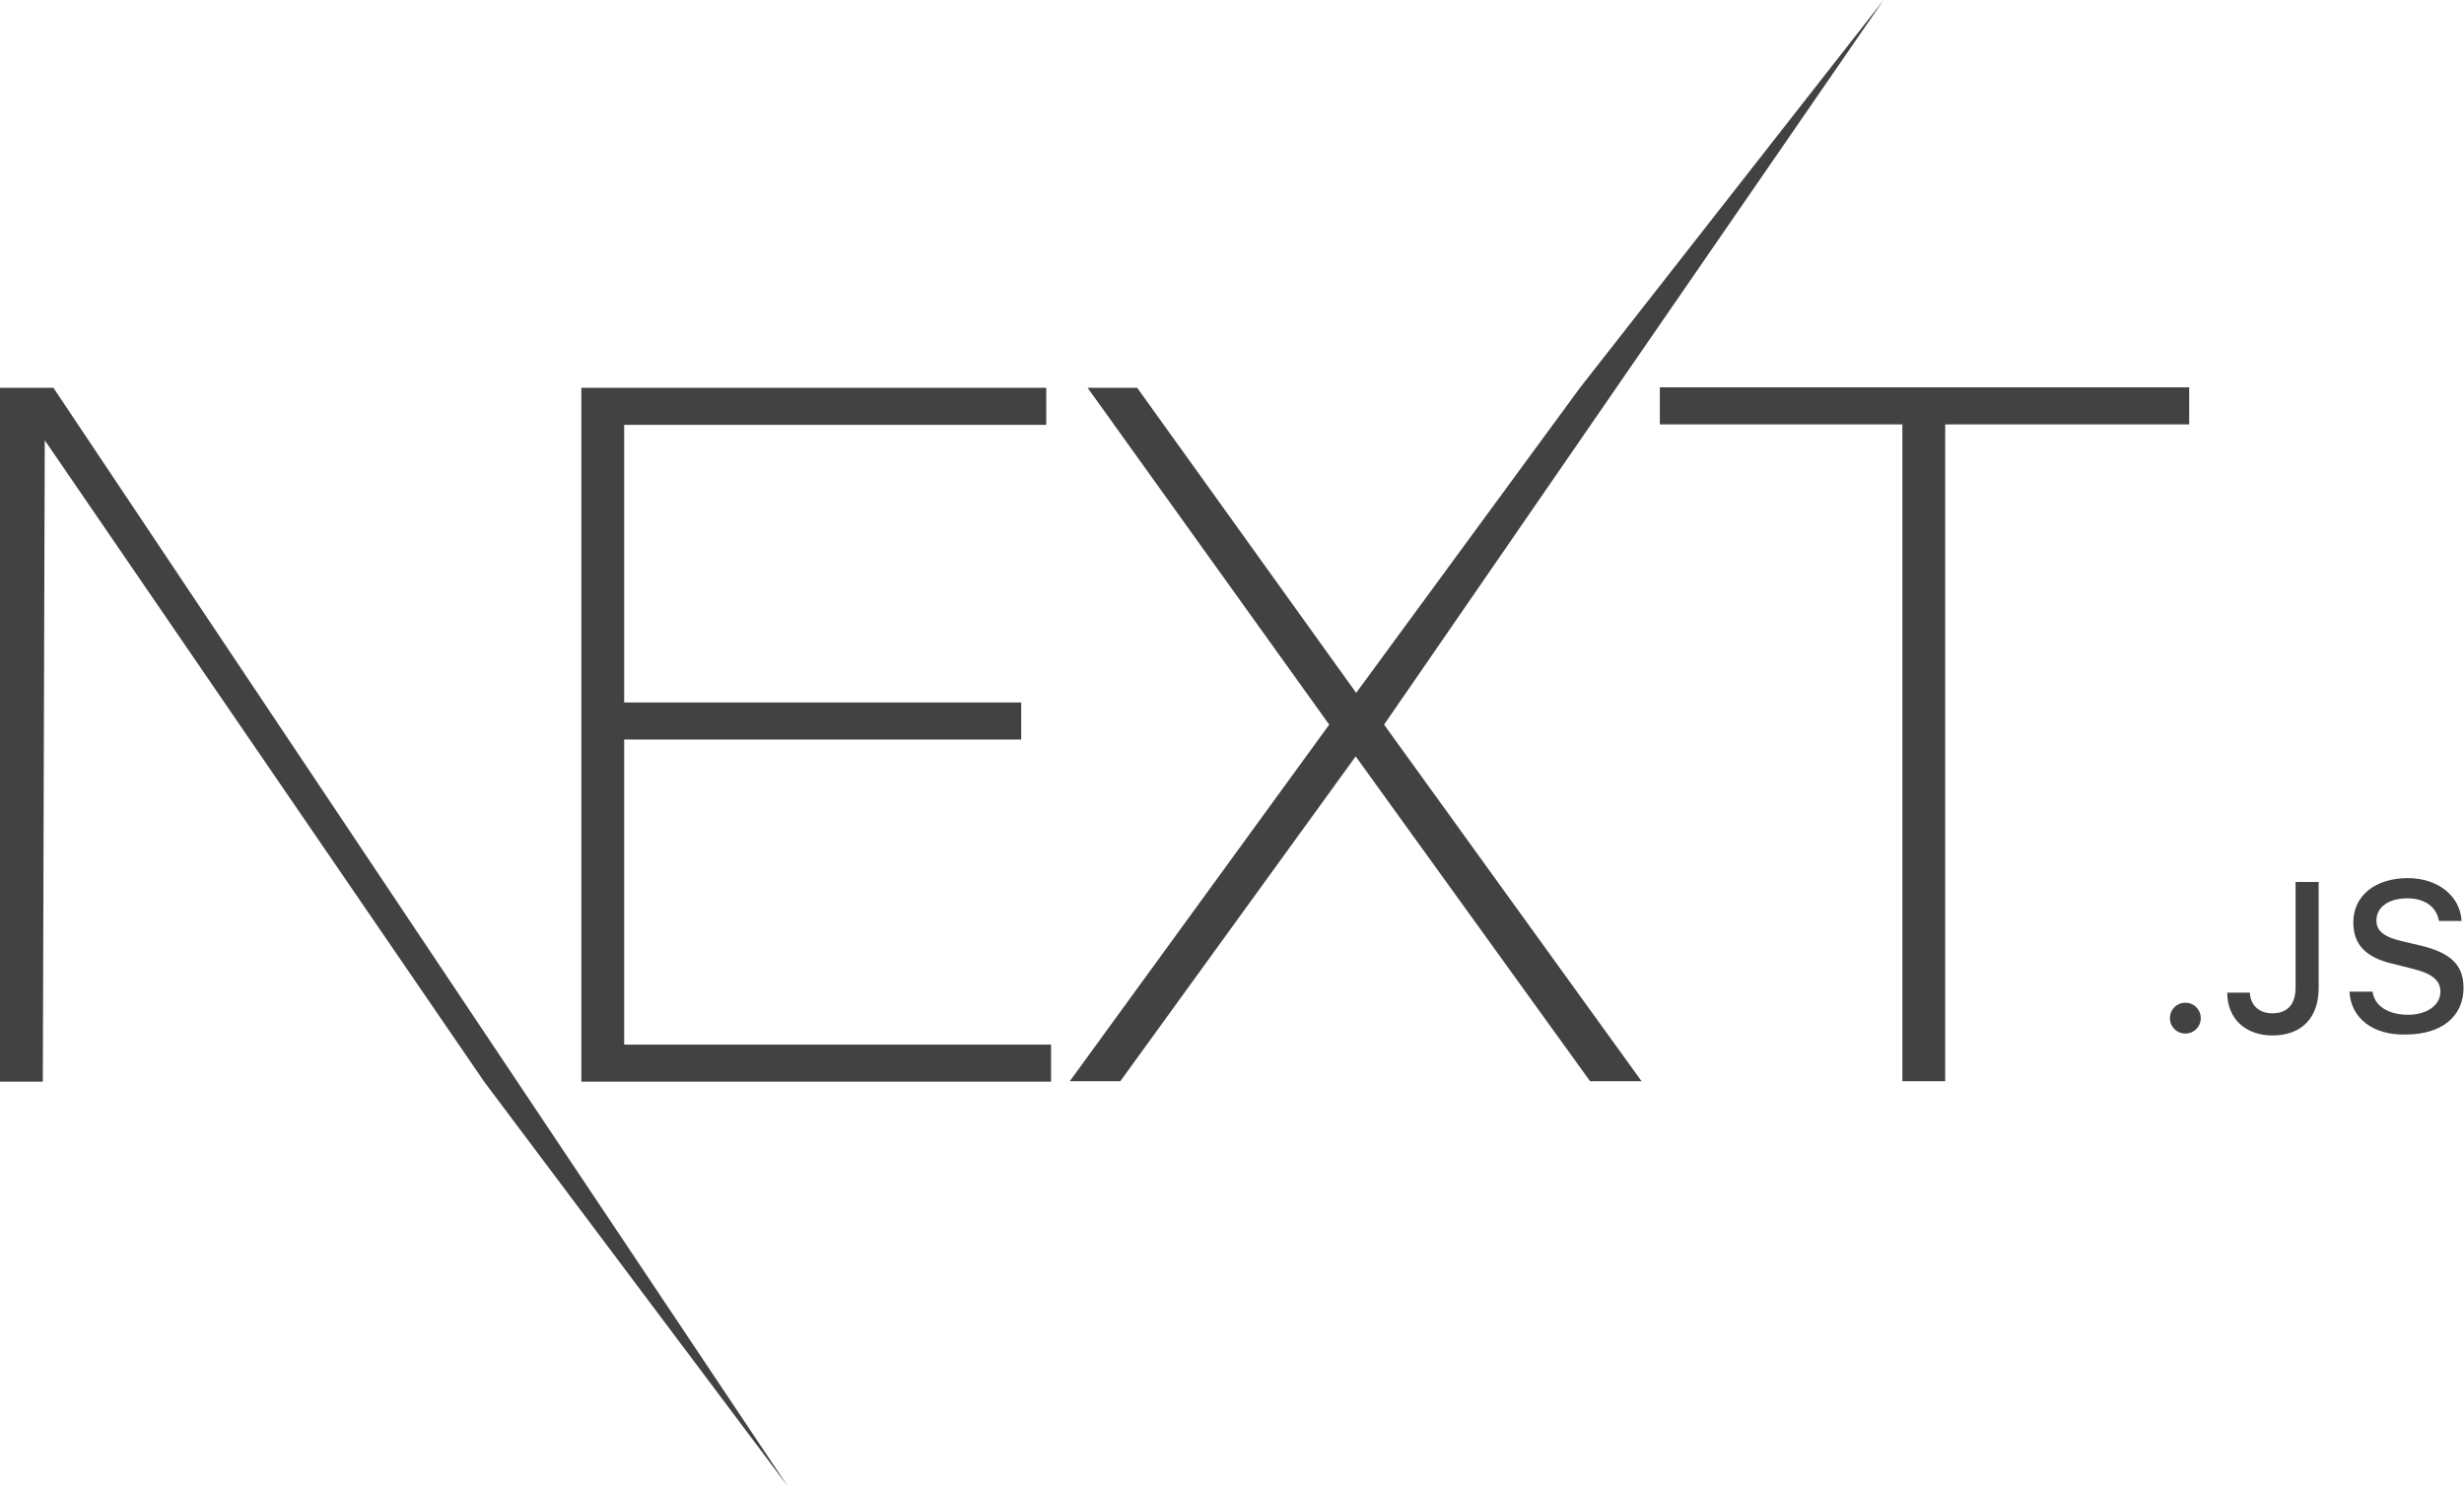
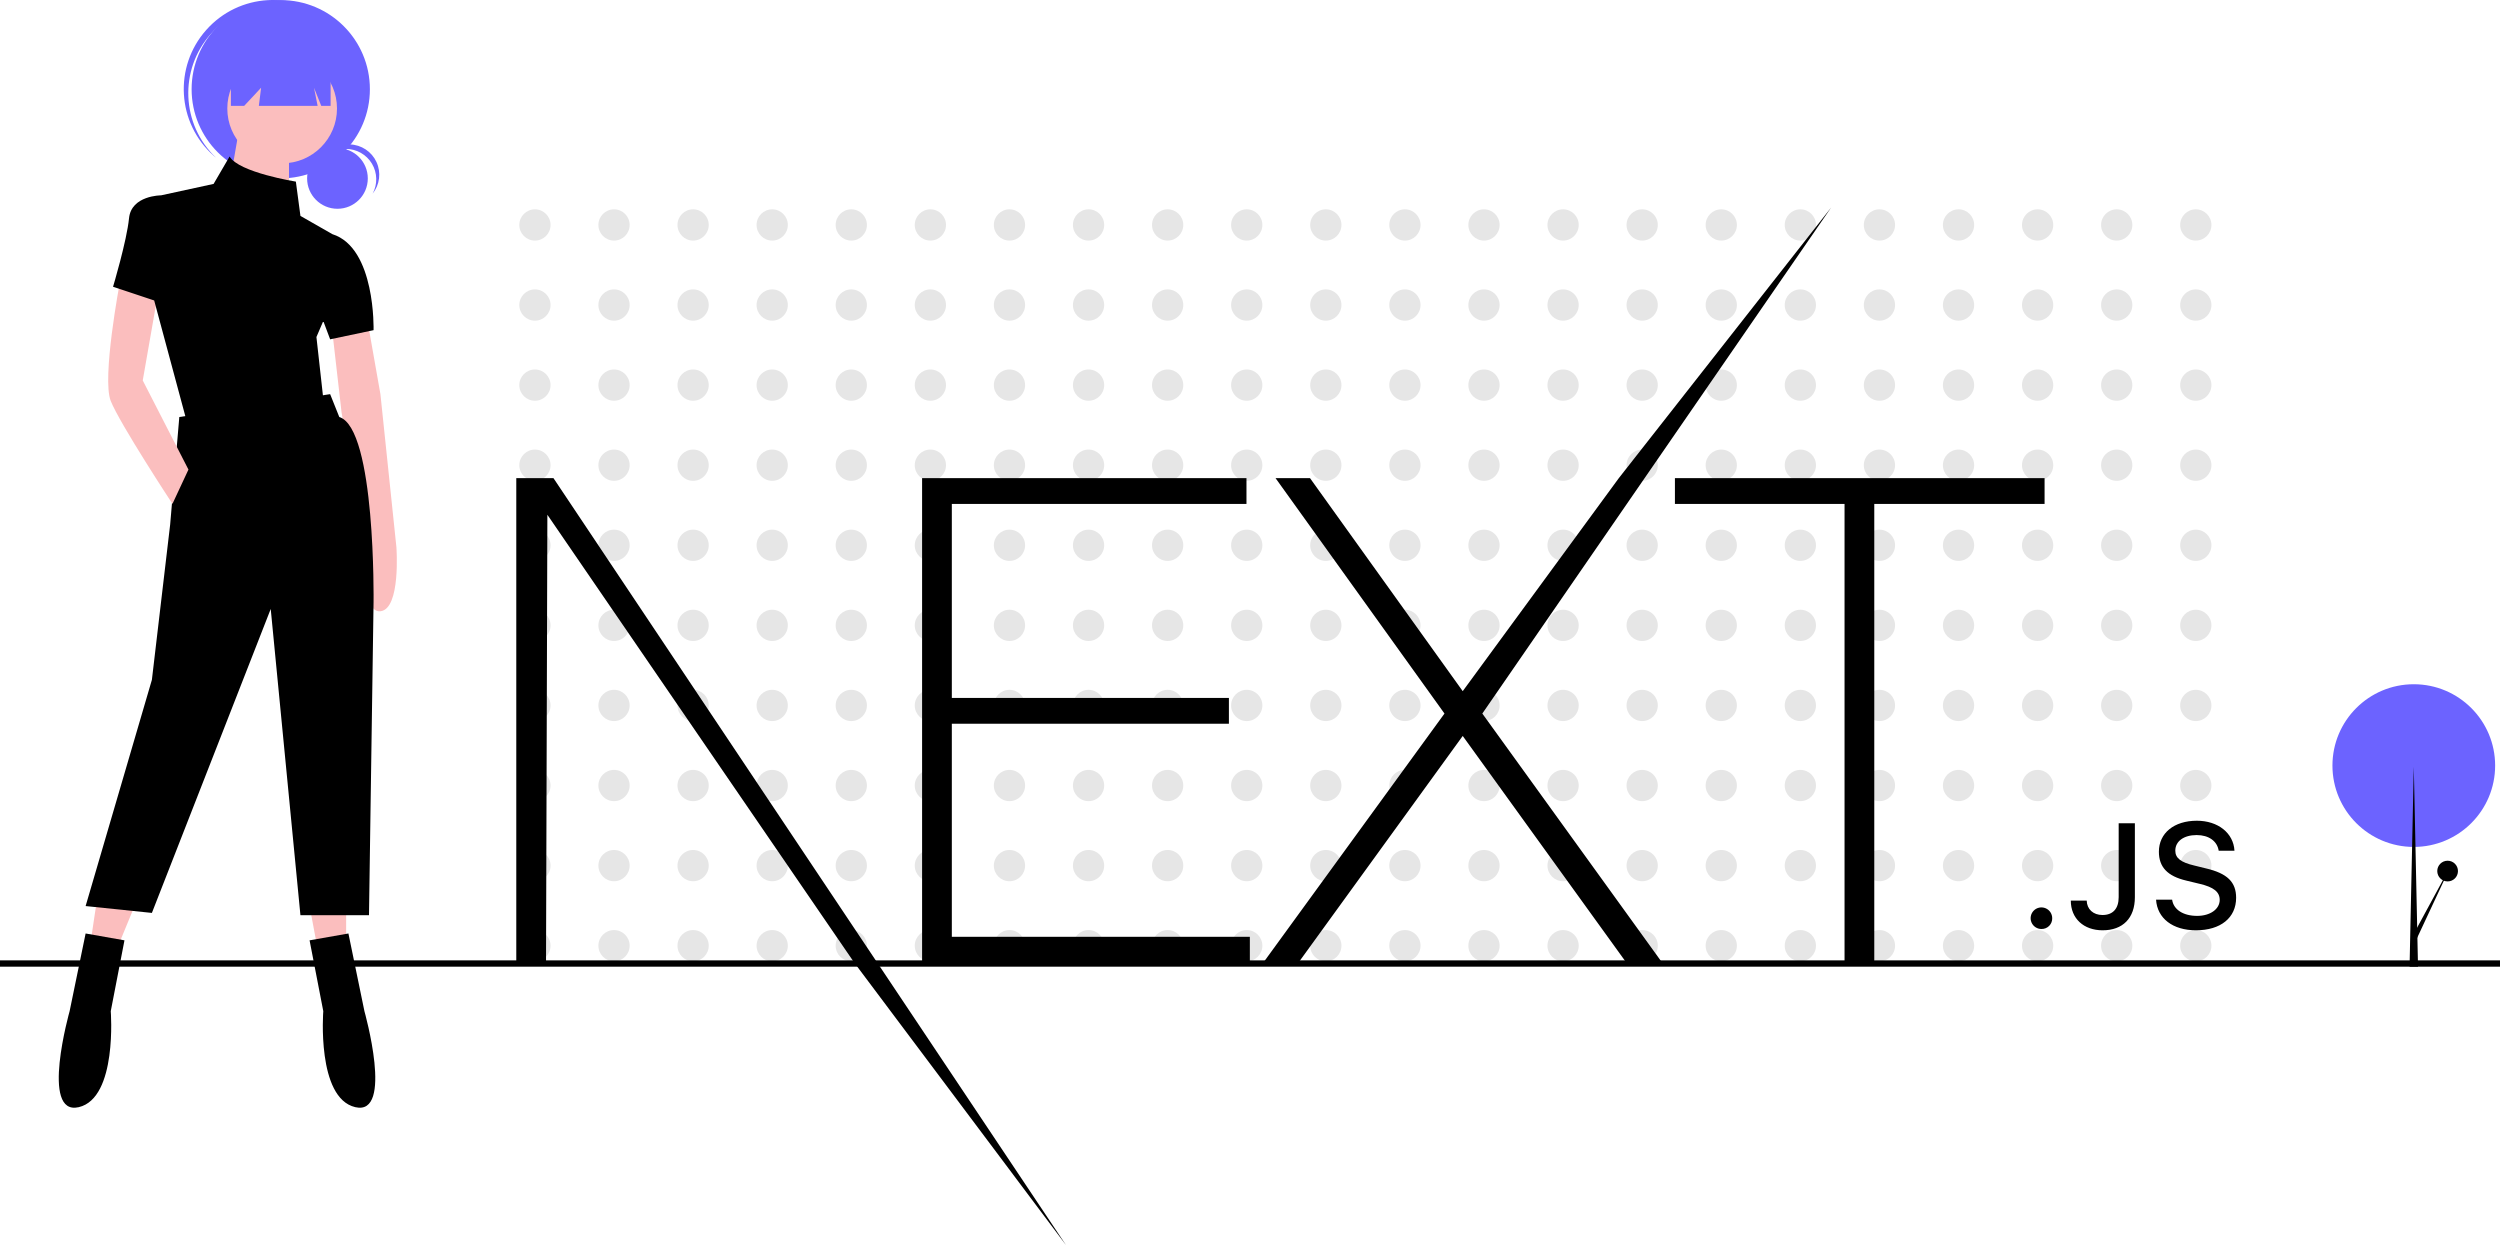
- <svg xmlns="http://www.w3.org/2000/svg" version="1.1" id="Layer_1" x="0px" y="0px" viewBox="0 0 512 309" style="enable-background:new 0 0 512 309;" xml:space="preserve">
-   <style type="text/css">
- 	.st0{fill:#424242;}
- </style>
-   <g>
-     <path class="st0" d="M120.8,80.6h96.6v7.7h-87.7V146h82.5v7.7h-82.5v63.4h88.7v7.7h-97.6C120.8,224.8,120.8,80.6,120.8,80.6z    M226,80.6h10.3l45.5,63.4l46.5-63.4L391.4,0L287.6,150.6l53.5,74.1h-10.7l-48.7-67.5l-48.9,67.5h-10.5l53.9-74.1L226,80.6z    M344.9,88.2v-7.7h110v7.7h-50.7v136.5h-8.9V88.2H344.9z M0,80.6h11.1l152.6,228.3l-63.1-84.1L9.3,91.5L8.9,224.8H0V80.6z    M454.1,214.8c-1.8,0-3.2-1.4-3.2-3.2s1.4-3.2,3.2-3.2c1.8,0,3.2,1.4,3.2,3.2S455.9,214.8,454.1,214.8z M462.8,206.3h4.7   c0.1,2.6,1.9,4.3,4.7,4.3c3.1,0,4.8-1.9,4.8-5.3v-22h4.8v22c0,6.3-3.6,9.9-9.6,9.9C466.6,215.2,462.8,211.7,462.8,206.3z    M488.2,206.1h4.8c0.4,3,3.3,4.8,7.4,4.8c3.9,0,6.7-2,6.7-4.8c0-2.4-1.8-3.8-5.9-4.8l-4-1c-5.6-1.3-8.2-4-8.2-8.6   c0-5.5,4.5-9.2,11.3-9.2c6.3,0,10.9,3.7,11.2,8.9h-4.7c-0.5-2.9-2.9-4.7-6.6-4.7c-3.8,0-6.4,1.8-6.4,4.6c0,2.2,1.6,3.5,5.7,4.4   l3.4,0.8c6.4,1.5,9,4.1,9,8.8c0,6-4.6,9.7-12,9.7C493.1,215.2,488.5,211.6,488.2,206.1z" />
-   </g>
+ <svg xmlns="http://www.w3.org/2000/svg" id="e30a93e9-ff50-4cbb-8b14-9d39224e305c" data-name="Layer 1" width="888" height="442.25" viewBox="0 0 888 442.25">
+   <circle cx="190.009" cy="79.904" r="5.55" fill="#e6e6e6" />
+   <circle cx="218.101" cy="79.904" r="5.55" fill="#e6e6e6" />
+   <circle cx="246.194" cy="79.904" r="5.55" fill="#e6e6e6" />
+   <circle cx="274.286" cy="79.904" r="5.55" fill="#e6e6e6" />
+   <circle cx="302.378" cy="79.904" r="5.55" fill="#e6e6e6" />
+   <circle cx="330.471" cy="79.904" r="5.55" fill="#e6e6e6" />
+   <circle cx="358.563" cy="79.904" r="5.55" fill="#e6e6e6" />
+   <circle cx="386.655" cy="79.904" r="5.55" fill="#e6e6e6" />
+   <circle cx="414.747" cy="79.904" r="5.55" fill="#e6e6e6" />
+   <circle cx="442.84" cy="79.904" r="5.55" fill="#e6e6e6" />
+   <circle cx="470.932" cy="79.904" r="5.55" fill="#e6e6e6" />
+   <circle cx="499.024" cy="79.904" r="5.55" fill="#e6e6e6" />
+   <circle cx="527.116" cy="79.904" r="5.55" fill="#e6e6e6" />
+   <circle cx="555.209" cy="79.904" r="5.55" fill="#e6e6e6" />
+   <circle cx="583.301" cy="79.904" r="5.55" fill="#e6e6e6" />
+   <circle cx="611.393" cy="79.904" r="5.55" fill="#e6e6e6" />
+   <circle cx="639.485" cy="79.904" r="5.55" fill="#e6e6e6" />
+   <circle cx="667.578" cy="79.904" r="5.55" fill="#e6e6e6" />
+   <circle cx="695.67" cy="79.904" r="5.55" fill="#e6e6e6" />
+   <circle cx="723.762" cy="79.904" r="5.55" fill="#e6e6e6" />
+   <circle cx="751.854" cy="79.904" r="5.55" fill="#e6e6e6" />
+   <circle cx="779.947" cy="79.904" r="5.55" fill="#e6e6e6" />
+   <circle cx="190.009" cy="108.349" r="5.55" fill="#e6e6e6" />
+   <circle cx="218.101" cy="108.349" r="5.55" fill="#e6e6e6" />
+   <circle cx="246.194" cy="108.349" r="5.55" fill="#e6e6e6" />
+   <circle cx="274.286" cy="108.349" r="5.55" fill="#e6e6e6" />
+   <circle cx="302.378" cy="108.349" r="5.55" fill="#e6e6e6" />
+   <circle cx="330.471" cy="108.349" r="5.55" fill="#e6e6e6" />
+   <circle cx="358.563" cy="108.349" r="5.55" fill="#e6e6e6" />
+   <circle cx="386.655" cy="108.349" r="5.55" fill="#e6e6e6" />
+   <circle cx="414.747" cy="108.349" r="5.55" fill="#e6e6e6" />
+   <circle cx="442.84" cy="108.349" r="5.55" fill="#e6e6e6" />
+   <circle cx="470.932" cy="108.349" r="5.55" fill="#e6e6e6" />
+   <circle cx="499.024" cy="108.349" r="5.55" fill="#e6e6e6" />
+   <circle cx="527.116" cy="108.349" r="5.55" fill="#e6e6e6" />
+   <circle cx="555.209" cy="108.349" r="5.55" fill="#e6e6e6" />
+   <circle cx="583.301" cy="108.349" r="5.55" fill="#e6e6e6" />
+   <circle cx="611.393" cy="108.349" r="5.55" fill="#e6e6e6" />
+   <circle cx="639.485" cy="108.349" r="5.55" fill="#e6e6e6" />
+   <circle cx="667.578" cy="108.349" r="5.55" fill="#e6e6e6" />
+   <circle cx="695.67" cy="108.349" r="5.55" fill="#e6e6e6" />
+   <circle cx="723.762" cy="108.349" r="5.55" fill="#e6e6e6" />
+   <circle cx="751.854" cy="108.349" r="5.55" fill="#e6e6e6" />
+   <circle cx="779.947" cy="108.349" r="5.55" fill="#e6e6e6" />
+   <circle cx="190.009" cy="136.794" r="5.55" fill="#e6e6e6" />
+   <circle cx="218.101" cy="136.794" r="5.55" fill="#e6e6e6" />
+   <circle cx="246.194" cy="136.794" r="5.55" fill="#e6e6e6" />
+   <circle cx="274.286" cy="136.794" r="5.55" fill="#e6e6e6" />
+   <circle cx="302.378" cy="136.794" r="5.55" fill="#e6e6e6" />
+   <circle cx="330.471" cy="136.794" r="5.55" fill="#e6e6e6" />
+   <circle cx="358.563" cy="136.794" r="5.55" fill="#e6e6e6" />
+   <circle cx="386.655" cy="136.794" r="5.55" fill="#e6e6e6" />
+   <circle cx="414.747" cy="136.794" r="5.55" fill="#e6e6e6" />
+   <circle cx="442.84" cy="136.794" r="5.55" fill="#e6e6e6" />
+   <circle cx="470.932" cy="136.794" r="5.55" fill="#e6e6e6" />
+   <circle cx="499.024" cy="136.794" r="5.55" fill="#e6e6e6" />
+   <circle cx="527.116" cy="136.794" r="5.55" fill="#e6e6e6" />
+   <circle cx="555.209" cy="136.794" r="5.55" fill="#e6e6e6" />
+   <circle cx="583.301" cy="136.794" r="5.55" fill="#e6e6e6" />
+   <circle cx="611.393" cy="136.794" r="5.55" fill="#e6e6e6" />
+   <circle cx="639.485" cy="136.794" r="5.55" fill="#e6e6e6" />
+   <circle cx="667.578" cy="136.794" r="5.55" fill="#e6e6e6" />
+   <circle cx="695.67" cy="136.794" r="5.55" fill="#e6e6e6" />
+   <circle cx="723.762" cy="136.794" r="5.55" fill="#e6e6e6" />
+   <circle cx="751.854" cy="136.794" r="5.55" fill="#e6e6e6" />
+   <circle cx="779.947" cy="136.794" r="5.55" fill="#e6e6e6" />
+   <circle cx="190.009" cy="165.239" r="5.55" fill="#e6e6e6" />
+   <circle cx="218.101" cy="165.239" r="5.55" fill="#e6e6e6" />
+   <circle cx="246.194" cy="165.239" r="5.55" fill="#e6e6e6" />
+   <circle cx="274.286" cy="165.239" r="5.55" fill="#e6e6e6" />
+   <circle cx="302.378" cy="165.239" r="5.55" fill="#e6e6e6" />
+   <circle cx="330.471" cy="165.239" r="5.55" fill="#e6e6e6" />
+   <circle cx="358.563" cy="165.239" r="5.55" fill="#e6e6e6" />
+   <circle cx="386.655" cy="165.239" r="5.55" fill="#e6e6e6" />
+   <circle cx="414.747" cy="165.239" r="5.55" fill="#e6e6e6" />
+   <circle cx="442.84" cy="165.239" r="5.55" fill="#e6e6e6" />
+   <circle cx="470.932" cy="165.239" r="5.55" fill="#e6e6e6" />
+   <circle cx="499.024" cy="165.239" r="5.55" fill="#e6e6e6" />
+   <circle cx="527.116" cy="165.239" r="5.55" fill="#e6e6e6" />
+   <circle cx="555.209" cy="165.239" r="5.55" fill="#e6e6e6" />
+   <circle cx="583.301" cy="165.239" r="5.55" fill="#e6e6e6" />
+   <circle cx="611.393" cy="165.239" r="5.55" fill="#e6e6e6" />
+   <circle cx="639.485" cy="165.239" r="5.55" fill="#e6e6e6" />
+   <circle cx="667.578" cy="165.239" r="5.55" fill="#e6e6e6" />
+   <circle cx="695.67" cy="165.239" r="5.55" fill="#e6e6e6" />
+   <circle cx="723.762" cy="165.239" r="5.55" fill="#e6e6e6" />
+   <circle cx="751.854" cy="165.239" r="5.55" fill="#e6e6e6" />
+   <circle cx="779.947" cy="165.239" r="5.55" fill="#e6e6e6" />
+   <circle cx="190.009" cy="193.684" r="5.55" fill="#e6e6e6" />
+   <circle cx="218.101" cy="193.684" r="5.55" fill="#e6e6e6" />
+   <circle cx="246.194" cy="193.684" r="5.55" fill="#e6e6e6" />
+   <circle cx="274.286" cy="193.684" r="5.55" fill="#e6e6e6" />
+   <circle cx="302.378" cy="193.684" r="5.55" fill="#e6e6e6" />
+   <circle cx="330.471" cy="193.684" r="5.55" fill="#e6e6e6" />
+   <circle cx="358.563" cy="193.684" r="5.55" fill="#e6e6e6" />
+   <circle cx="386.655" cy="193.684" r="5.55" fill="#e6e6e6" />
+   <circle cx="414.747" cy="193.684" r="5.55" fill="#e6e6e6" />
+   <circle cx="442.84" cy="193.684" r="5.55" fill="#e6e6e6" />
+   <circle cx="470.932" cy="193.684" r="5.55" fill="#e6e6e6" />
+   <circle cx="499.024" cy="193.684" r="5.55" fill="#e6e6e6" />
+   <circle cx="527.116" cy="193.684" r="5.55" fill="#e6e6e6" />
+   <circle cx="555.209" cy="193.684" r="5.55" fill="#e6e6e6" />
+   <circle cx="583.301" cy="193.684" r="5.55" fill="#e6e6e6" />
+   <circle cx="611.393" cy="193.684" r="5.55" fill="#e6e6e6" />
+   <circle cx="639.485" cy="193.684" r="5.55" fill="#e6e6e6" />
+   <circle cx="667.578" cy="193.684" r="5.55" fill="#e6e6e6" />
+   <circle cx="695.67" cy="193.684" r="5.55" fill="#e6e6e6" />
+   <circle cx="723.762" cy="193.684" r="5.55" fill="#e6e6e6" />
+   <circle cx="751.854" cy="193.684" r="5.55" fill="#e6e6e6" />
+   <circle cx="779.947" cy="193.684" r="5.55" fill="#e6e6e6" />
+   <circle cx="190.009" cy="222.129" r="5.55" fill="#e6e6e6" />
+   <circle cx="218.101" cy="222.129" r="5.55" fill="#e6e6e6" />
+   <circle cx="246.194" cy="222.129" r="5.55" fill="#e6e6e6" />
+   <circle cx="274.286" cy="222.129" r="5.55" fill="#e6e6e6" />
+   <circle cx="302.378" cy="222.129" r="5.55" fill="#e6e6e6" />
+   <circle cx="330.471" cy="222.129" r="5.55" fill="#e6e6e6" />
+   <circle cx="358.563" cy="222.129" r="5.55" fill="#e6e6e6" />
+   <circle cx="386.655" cy="222.129" r="5.55" fill="#e6e6e6" />
+   <circle cx="414.747" cy="222.129" r="5.55" fill="#e6e6e6" />
+   <circle cx="442.84" cy="222.129" r="5.55" fill="#e6e6e6" />
+   <circle cx="470.932" cy="222.129" r="5.55" fill="#e6e6e6" />
+   <circle cx="499.024" cy="222.129" r="5.55" fill="#e6e6e6" />
+   <circle cx="527.116" cy="222.129" r="5.55" fill="#e6e6e6" />
+   <circle cx="555.209" cy="222.129" r="5.55" fill="#e6e6e6" />
+   <circle cx="583.301" cy="222.129" r="5.55" fill="#e6e6e6" />
+   <circle cx="611.393" cy="222.129" r="5.55" fill="#e6e6e6" />
+   <circle cx="639.485" cy="222.129" r="5.55" fill="#e6e6e6" />
+   <circle cx="667.578" cy="222.129" r="5.55" fill="#e6e6e6" />
+   <circle cx="695.67" cy="222.129" r="5.55" fill="#e6e6e6" />
+   <circle cx="723.762" cy="222.129" r="5.55" fill="#e6e6e6" />
+   <circle cx="751.854" cy="222.129" r="5.55" fill="#e6e6e6" />
+   <circle cx="779.947" cy="222.129" r="5.55" fill="#e6e6e6" />
+   <circle cx="190.009" cy="250.573" r="5.55" fill="#e6e6e6" />
+   <circle cx="218.101" cy="250.573" r="5.55" fill="#e6e6e6" />
+   <circle cx="246.194" cy="250.573" r="5.55" fill="#e6e6e6" />
+   <circle cx="274.286" cy="250.573" r="5.55" fill="#e6e6e6" />
+   <circle cx="302.378" cy="250.573" r="5.55" fill="#e6e6e6" />
+   <circle cx="330.471" cy="250.573" r="5.55" fill="#e6e6e6" />
+   <circle cx="358.563" cy="250.573" r="5.55" fill="#e6e6e6" />
+   <circle cx="386.655" cy="250.573" r="5.55" fill="#e6e6e6" />
+   <circle cx="414.747" cy="250.573" r="5.55" fill="#e6e6e6" />
+   <circle cx="442.84" cy="250.573" r="5.55" fill="#e6e6e6" />
+   <circle cx="470.932" cy="250.573" r="5.55" fill="#e6e6e6" />
+   <circle cx="499.024" cy="250.573" r="5.55" fill="#e6e6e6" />
+   <circle cx="527.116" cy="250.573" r="5.55" fill="#e6e6e6" />
+   <circle cx="555.209" cy="250.573" r="5.55" fill="#e6e6e6" />
+   <circle cx="583.301" cy="250.573" r="5.55" fill="#e6e6e6" />
+   <circle cx="611.393" cy="250.573" r="5.55" fill="#e6e6e6" />
+   <circle cx="639.485" cy="250.573" r="5.55" fill="#e6e6e6" />
+   <circle cx="667.578" cy="250.573" r="5.55" fill="#e6e6e6" />
+   <circle cx="695.67" cy="250.573" r="5.55" fill="#e6e6e6" />
+   <circle cx="723.762" cy="250.573" r="5.55" fill="#e6e6e6" />
+   <circle cx="751.854" cy="250.573" r="5.55" fill="#e6e6e6" />
+   <circle cx="779.947" cy="250.573" r="5.55" fill="#e6e6e6" />
+   <circle cx="190.009" cy="279.018" r="5.55" fill="#e6e6e6" />
+   <circle cx="218.101" cy="279.018" r="5.55" fill="#e6e6e6" />
+   <circle cx="246.194" cy="279.018" r="5.55" fill="#e6e6e6" />
+   <circle cx="274.286" cy="279.018" r="5.55" fill="#e6e6e6" />
+   <circle cx="302.378" cy="279.018" r="5.55" fill="#e6e6e6" />
+   <circle cx="330.471" cy="279.018" r="5.55" fill="#e6e6e6" />
+   <circle cx="358.563" cy="279.018" r="5.55" fill="#e6e6e6" />
+   <circle cx="386.655" cy="279.018" r="5.55" fill="#e6e6e6" />
+   <circle cx="414.747" cy="279.018" r="5.55" fill="#e6e6e6" />
+   <circle cx="442.84" cy="279.018" r="5.55" fill="#e6e6e6" />
+   <circle cx="470.932" cy="279.018" r="5.55" fill="#e6e6e6" />
+   <circle cx="499.024" cy="279.018" r="5.55" fill="#e6e6e6" />
+   <circle cx="527.116" cy="279.018" r="5.55" fill="#e6e6e6" />
+   <circle cx="555.209" cy="279.018" r="5.55" fill="#e6e6e6" />
+   <circle cx="583.301" cy="279.018" r="5.55" fill="#e6e6e6" />
+   <circle cx="611.393" cy="279.018" r="5.55" fill="#e6e6e6" />
+   <circle cx="639.485" cy="279.018" r="5.55" fill="#e6e6e6" />
+   <circle cx="667.578" cy="279.018" r="5.55" fill="#e6e6e6" />
+   <circle cx="695.67" cy="279.018" r="5.55" fill="#e6e6e6" />
+   <circle cx="723.762" cy="279.018" r="5.55" fill="#e6e6e6" />
+   <circle cx="751.854" cy="279.018" r="5.55" fill="#e6e6e6" />
+   <circle cx="779.947" cy="279.018" r="5.55" fill="#e6e6e6" />
+   <circle cx="190.009" cy="307.463" r="5.55" fill="#e6e6e6" />
+   <circle cx="218.101" cy="307.463" r="5.55" fill="#e6e6e6" />
+   <circle cx="246.194" cy="307.463" r="5.55" fill="#e6e6e6" />
+   <circle cx="274.286" cy="307.463" r="5.55" fill="#e6e6e6" />
+   <circle cx="302.378" cy="307.463" r="5.55" fill="#e6e6e6" />
+   <circle cx="330.471" cy="307.463" r="5.55" fill="#e6e6e6" />
+   <circle cx="358.563" cy="307.463" r="5.55" fill="#e6e6e6" />
+   <circle cx="386.655" cy="307.463" r="5.55" fill="#e6e6e6" />
+   <circle cx="414.747" cy="307.463" r="5.55" fill="#e6e6e6" />
+   <circle cx="442.84" cy="307.463" r="5.55" fill="#e6e6e6" />
+   <circle cx="470.932" cy="307.463" r="5.55" fill="#e6e6e6" />
+   <circle cx="499.024" cy="307.463" r="5.55" fill="#e6e6e6" />
+   <circle cx="527.116" cy="307.463" r="5.55" fill="#e6e6e6" />
+   <circle cx="555.209" cy="307.463" r="5.55" fill="#e6e6e6" />
+   <circle cx="583.301" cy="307.463" r="5.55" fill="#e6e6e6" />
+   <circle cx="611.393" cy="307.463" r="5.55" fill="#e6e6e6" />
+   <circle cx="639.485" cy="307.463" r="5.55" fill="#e6e6e6" />
+   <circle cx="667.578" cy="307.463" r="5.55" fill="#e6e6e6" />
+   <circle cx="695.67" cy="307.463" r="5.55" fill="#e6e6e6" />
+   <circle cx="723.762" cy="307.463" r="5.55" fill="#e6e6e6" />
+   <circle cx="751.854" cy="307.463" r="5.55" fill="#e6e6e6" />
+   <circle cx="779.947" cy="307.463" r="5.55" fill="#e6e6e6" />
+   <circle cx="190.009" cy="335.908" r="5.55" fill="#e6e6e6" />
+   <circle cx="218.101" cy="335.908" r="5.55" fill="#e6e6e6" />
+   <circle cx="246.194" cy="335.908" r="5.55" fill="#e6e6e6" />
+   <circle cx="274.286" cy="335.908" r="5.55" fill="#e6e6e6" />
+   <circle cx="302.378" cy="335.908" r="5.55" fill="#e6e6e6" />
+   <circle cx="330.471" cy="335.908" r="5.55" fill="#e6e6e6" />
+   <circle cx="358.563" cy="335.908" r="5.55" fill="#e6e6e6" />
+   <circle cx="386.655" cy="335.908" r="5.55" fill="#e6e6e6" />
+   <circle cx="414.747" cy="335.908" r="5.55" fill="#e6e6e6" />
+   <circle cx="442.84" cy="335.908" r="5.55" fill="#e6e6e6" />
+   <circle cx="470.932" cy="335.908" r="5.55" fill="#e6e6e6" />
+   <circle cx="499.024" cy="335.908" r="5.55" fill="#e6e6e6" />
+   <circle cx="527.116" cy="335.908" r="5.55" fill="#e6e6e6" />
+   <circle cx="555.209" cy="335.908" r="5.55" fill="#e6e6e6" />
+   <circle cx="583.301" cy="335.908" r="5.55" fill="#e6e6e6" />
+   <circle cx="611.393" cy="335.908" r="5.55" fill="#e6e6e6" />
+   <circle cx="639.485" cy="335.908" r="5.55" fill="#e6e6e6" />
+   <circle cx="667.578" cy="335.908" r="5.55" fill="#e6e6e6" />
+   <circle cx="695.67" cy="335.908" r="5.55" fill="#e6e6e6" />
+   <circle cx="723.762" cy="335.908" r="5.55" fill="#e6e6e6" />
+   <circle cx="751.854" cy="335.908" r="5.55" fill="#e6e6e6" />
+   <circle cx="779.947" cy="335.908" r="5.55" fill="#e6e6e6" />
+   <rect y="341.123" width="888" height="2.241" />
+   <circle cx="857.378" cy="271.935" r="28.894" fill="#6c63ff" />
+   <circle cx="869.392" cy="309.404" r="3.677" />
+   <path d="M483.528,398.704H598.747V407.862H494.09v68.924h98.416v9.158H494.09v75.672H599.947v9.158h-116.419Zm125.541,0h12.242l54.249,75.672,55.449-75.672,75.42-96.121L682.521,482.329l63.85,88.445H733.649l-58.09-80.492-58.33,80.492H604.748L669.079,482.329ZM750.932,407.862v-9.158H882.234V407.862h-60.49V570.774H811.182V407.862Zm-411.547-9.158h13.202L534.637,671.125,459.405,570.774,350.427,411.718l-.48,159.056H339.385ZM881.17,558.852a3.833,3.833,0,1,1,3.776-3.833A3.733,3.733,0,0,1,881.17,558.852Zm10.378-10.083h5.651c.077,3.061,2.312,5.119,5.6,5.119,3.673,0,5.754-2.212,5.754-6.353V521.298h5.754v26.262c0,7.459-4.316,11.755-11.457,11.755C896.146,559.315,891.548,555.148,891.548,548.769Zm30.287-.334h5.703c.488,3.524,3.93,5.762,8.888,5.762,4.624,0,8.015-2.392,8.015-5.685,0-2.829-2.158-4.527-7.064-5.685l-4.778-1.157c-6.705-1.569-9.762-4.81-9.762-10.263,0-6.611,5.395-11.009,13.486-11.009,7.527,0,13.024,4.398,13.358,10.649h-5.6c-.539-3.421-3.519-5.556-7.835-5.556-4.547,0-7.578,2.186-7.578,5.53,0,2.649,1.952,4.167,6.782,5.299l4.084,1.003c7.604,1.775,10.738,4.861,10.738,10.443,0,7.099-5.497,11.549-14.283,11.549C927.769,559.315,922.245,555.071,921.834,548.435Z" transform="translate(-156 -228.8752)" />
+   <circle cx="119.864" cy="63.38" r="10.778" fill="#6c63ff" />
+   <path d="M278.867,281.774a10.78,10.78,0,0,1,9.488,15.894A10.776,10.776,0,1,0,270.452,285.827,10.752,10.752,0,0,1,278.867,281.774Z" transform="translate(-156 -228.8752)" fill="#6c63ff" />
+   <circle cx="99.723" cy="31.696" r="31.661" fill="#6c63ff" />
+   <path d="M230.874,240.927a31.656,31.656,0,0,1,43.878-3.32c-.259-.246-.515-.494-.784-.733A31.661,31.661,0,0,0,231.897,284.2c.269.239.545.464.82.693A31.656,31.656,0,0,1,230.874,240.927Z" transform="translate(-156 -228.8752)" fill="#6c63ff" />
+   <path d="M286.254,341.281l4.87,27.599,5.682,54.386s1.623,21.917-5.682,22.728-5.682-24.352-5.682-24.352L277.325,375.374l-3.247-28.41Z" transform="translate(-156 -228.8752)" fill="#fbbebe" />
+   <circle cx="100.22" cy="38.539" r="19.481" fill="#fbbebe" />
+   <polygon points="84.797 46.656 81.55 65.326 102.655 70.196 102.655 52.338 84.797 46.656" fill="#fbbebe" />
+   <polygon points="34.47 319.397 32.035 335.631 41.776 336.443 47.458 322.644 34.47 319.397" fill="#fbbebe" />
+   <polygon points="109.961 321.832 112.396 334.82 122.948 334.82 122.948 322.644 109.961 321.832" fill="#fbbebe" />
+   <path d="M273.266,368.88l-53.574,8.117-3.247,38.151-6.494,55.198-23.54,80.361,23.54,2.435,42.21-107.96,10.552,108.772H287.066l1.623-111.207s.812-61.691-12.176-65.75Z" transform="translate(-156 -228.8752)" />
+   <path d="M200.211,562.883l-13.799-2.435-5.682,27.599s-10.552,37.34,3.247,34.093,11.364-34.093,11.364-34.093Z" transform="translate(-156 -228.8752)" />
+   <path d="M265.961,562.883l13.799-2.435,5.682,27.599s10.552,37.34-3.247,34.093-11.364-34.093-11.364-34.093Z" transform="translate(-156 -228.8752)" />
+   <path d="M198.587,329.105s-6.494,34.093-3.247,42.21,21.917,36.528,21.917,36.528l5.682-12.176-16.235-31.657,5.682-32.469Z" transform="translate(-156 -228.8752)" fill="#fbbebe" />
+   <path d="M262.714,305.565l-1.623-12.176s-20.293-3.247-23.54-8.929l-5.682,9.741-18.67,4.059s-10.552,0-11.364,8.117-5.682,24.352-5.682,24.352l14.611,4.87,11.364,42.21,48.704-7.306L268.396,348.587l2.435-5.682,2.435,6.494,15.423-3.247s.812-29.222-14.611-34.093Z" transform="translate(-156 -228.8752)" />
+   <polygon points="82.014 17.207 82.014 37.599 86.737 37.599 92.747 31.16 91.942 37.599 112.817 37.599 111.529 31.16 114.105 37.599 117.432 37.599 117.432 17.207 82.014 17.207" fill="#6c63ff" />
+   <polygon points="858.878 343.354 855.878 343.354 857.378 272.354 858.878 343.354" />
+   <polygon points="858 334.354 856.538 333.23 870.865 306.829 858 334.354" />
</svg>
